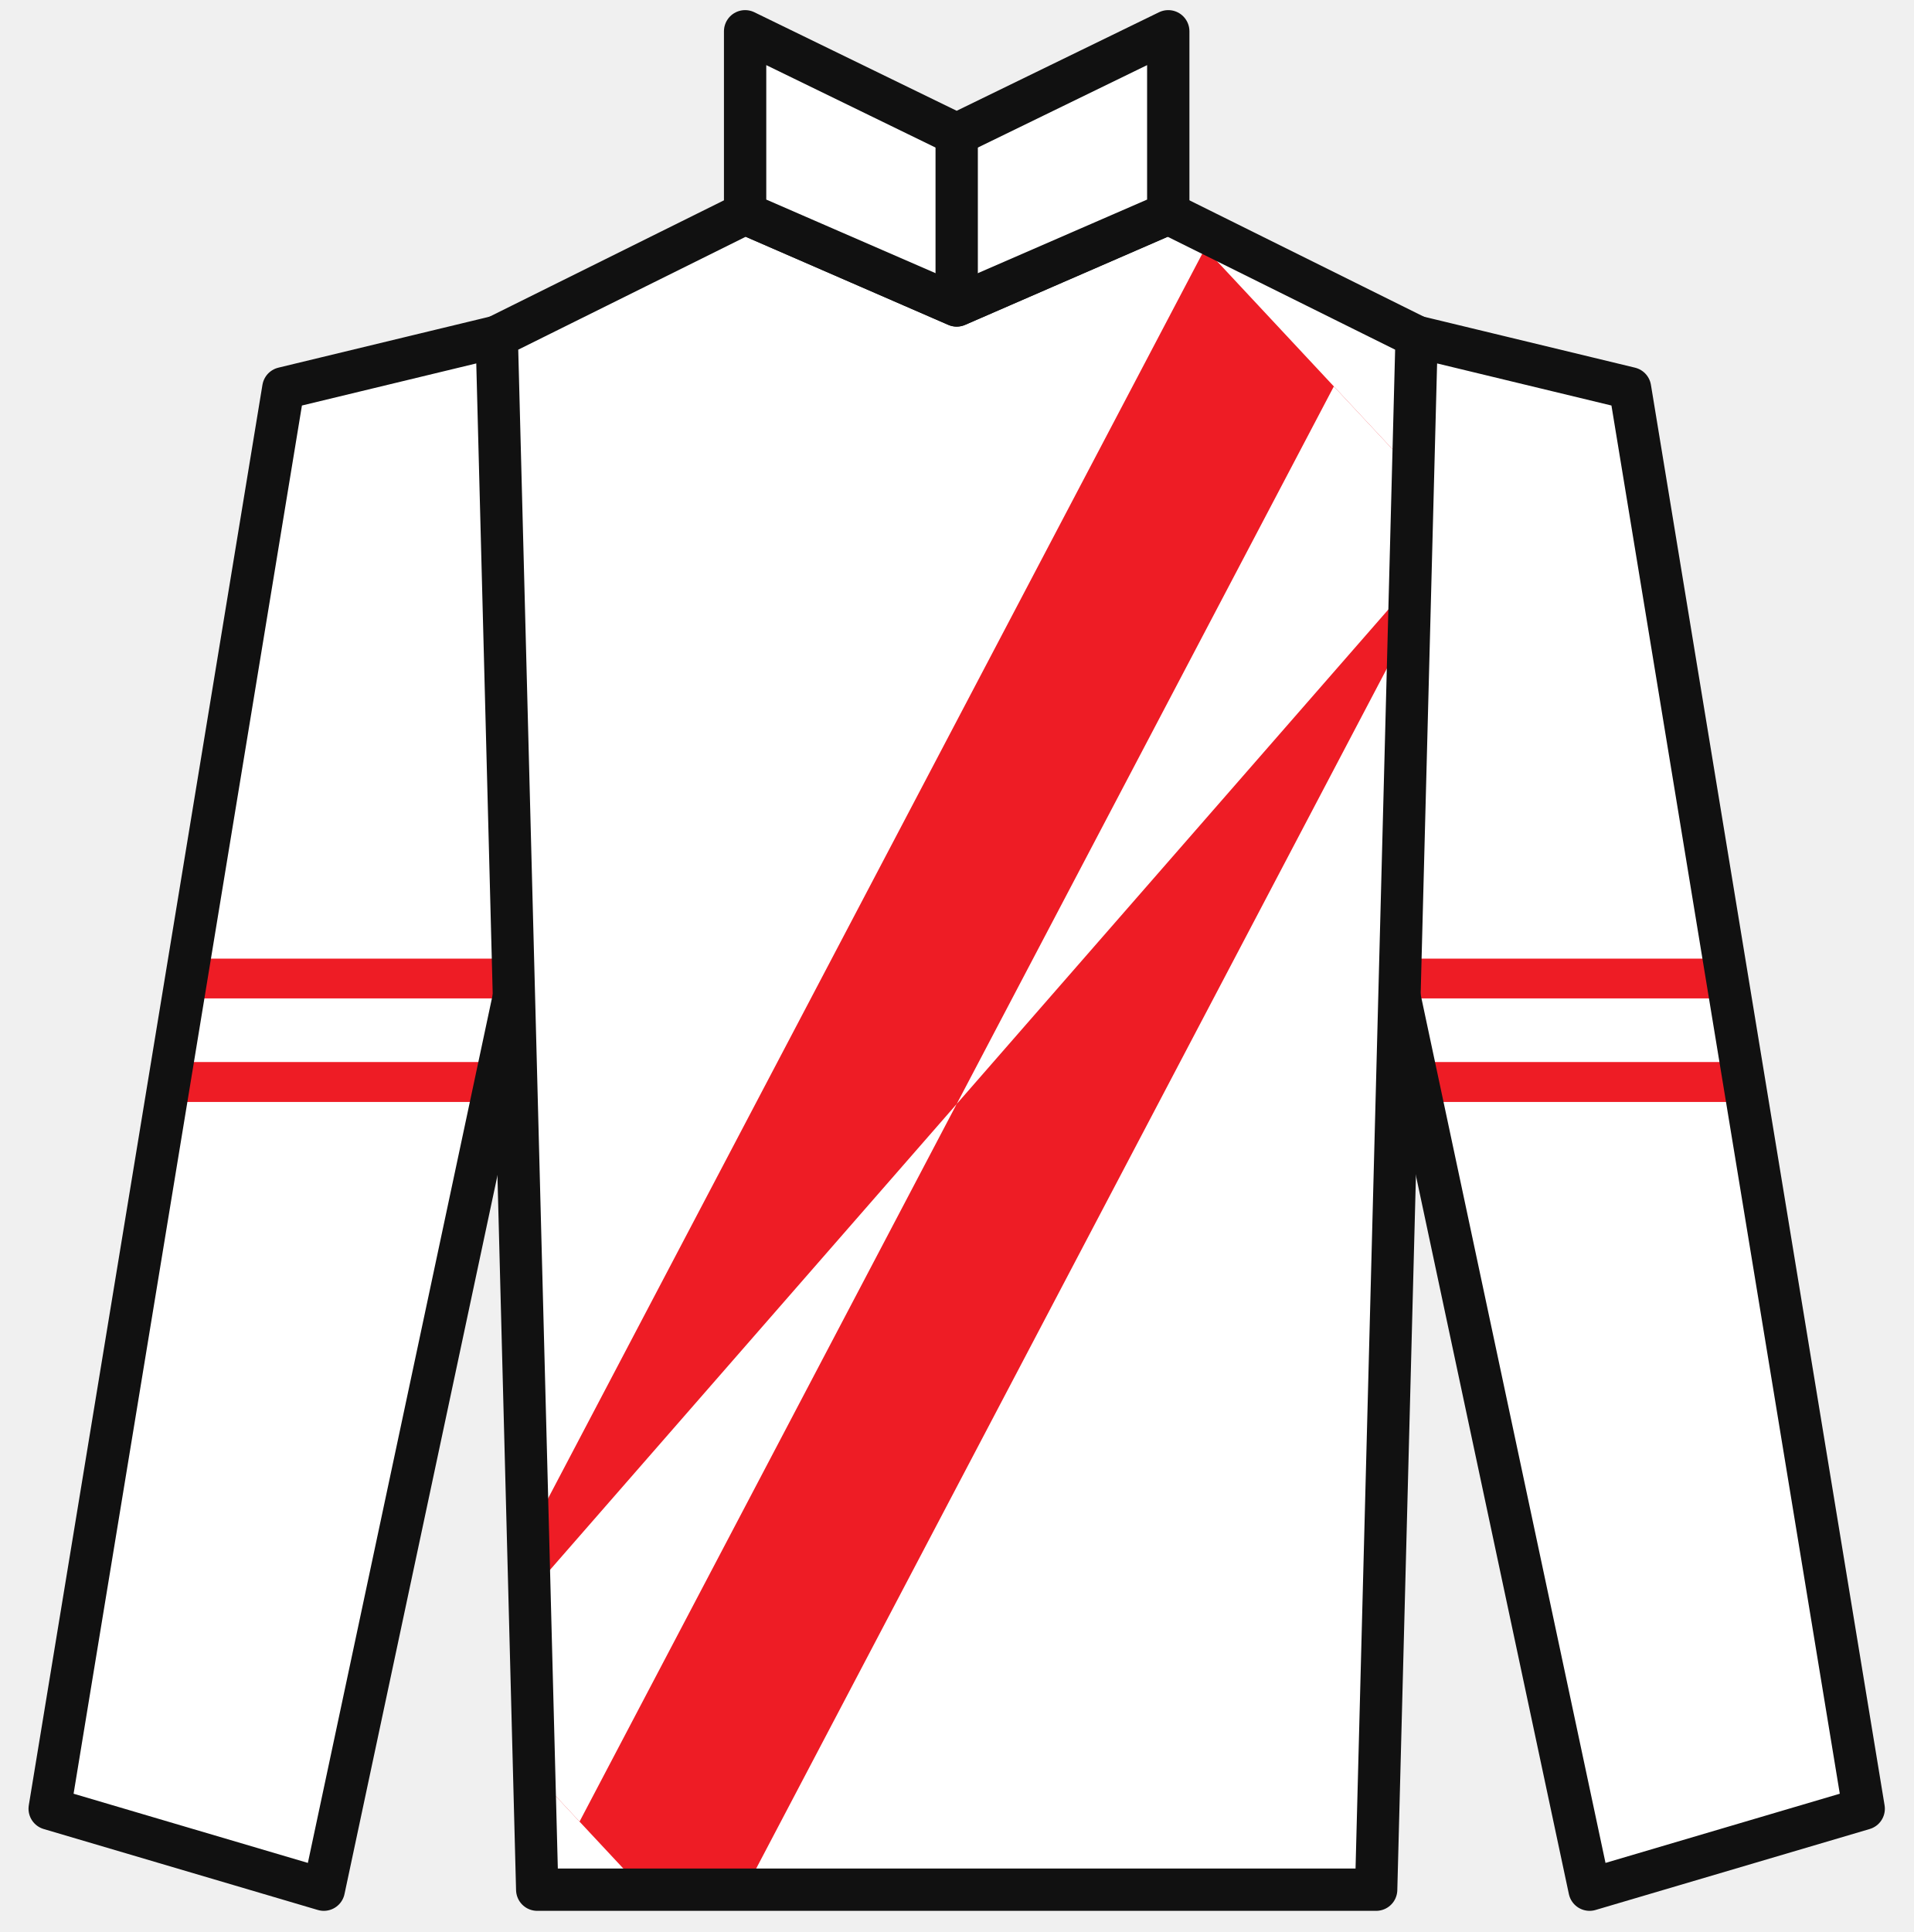
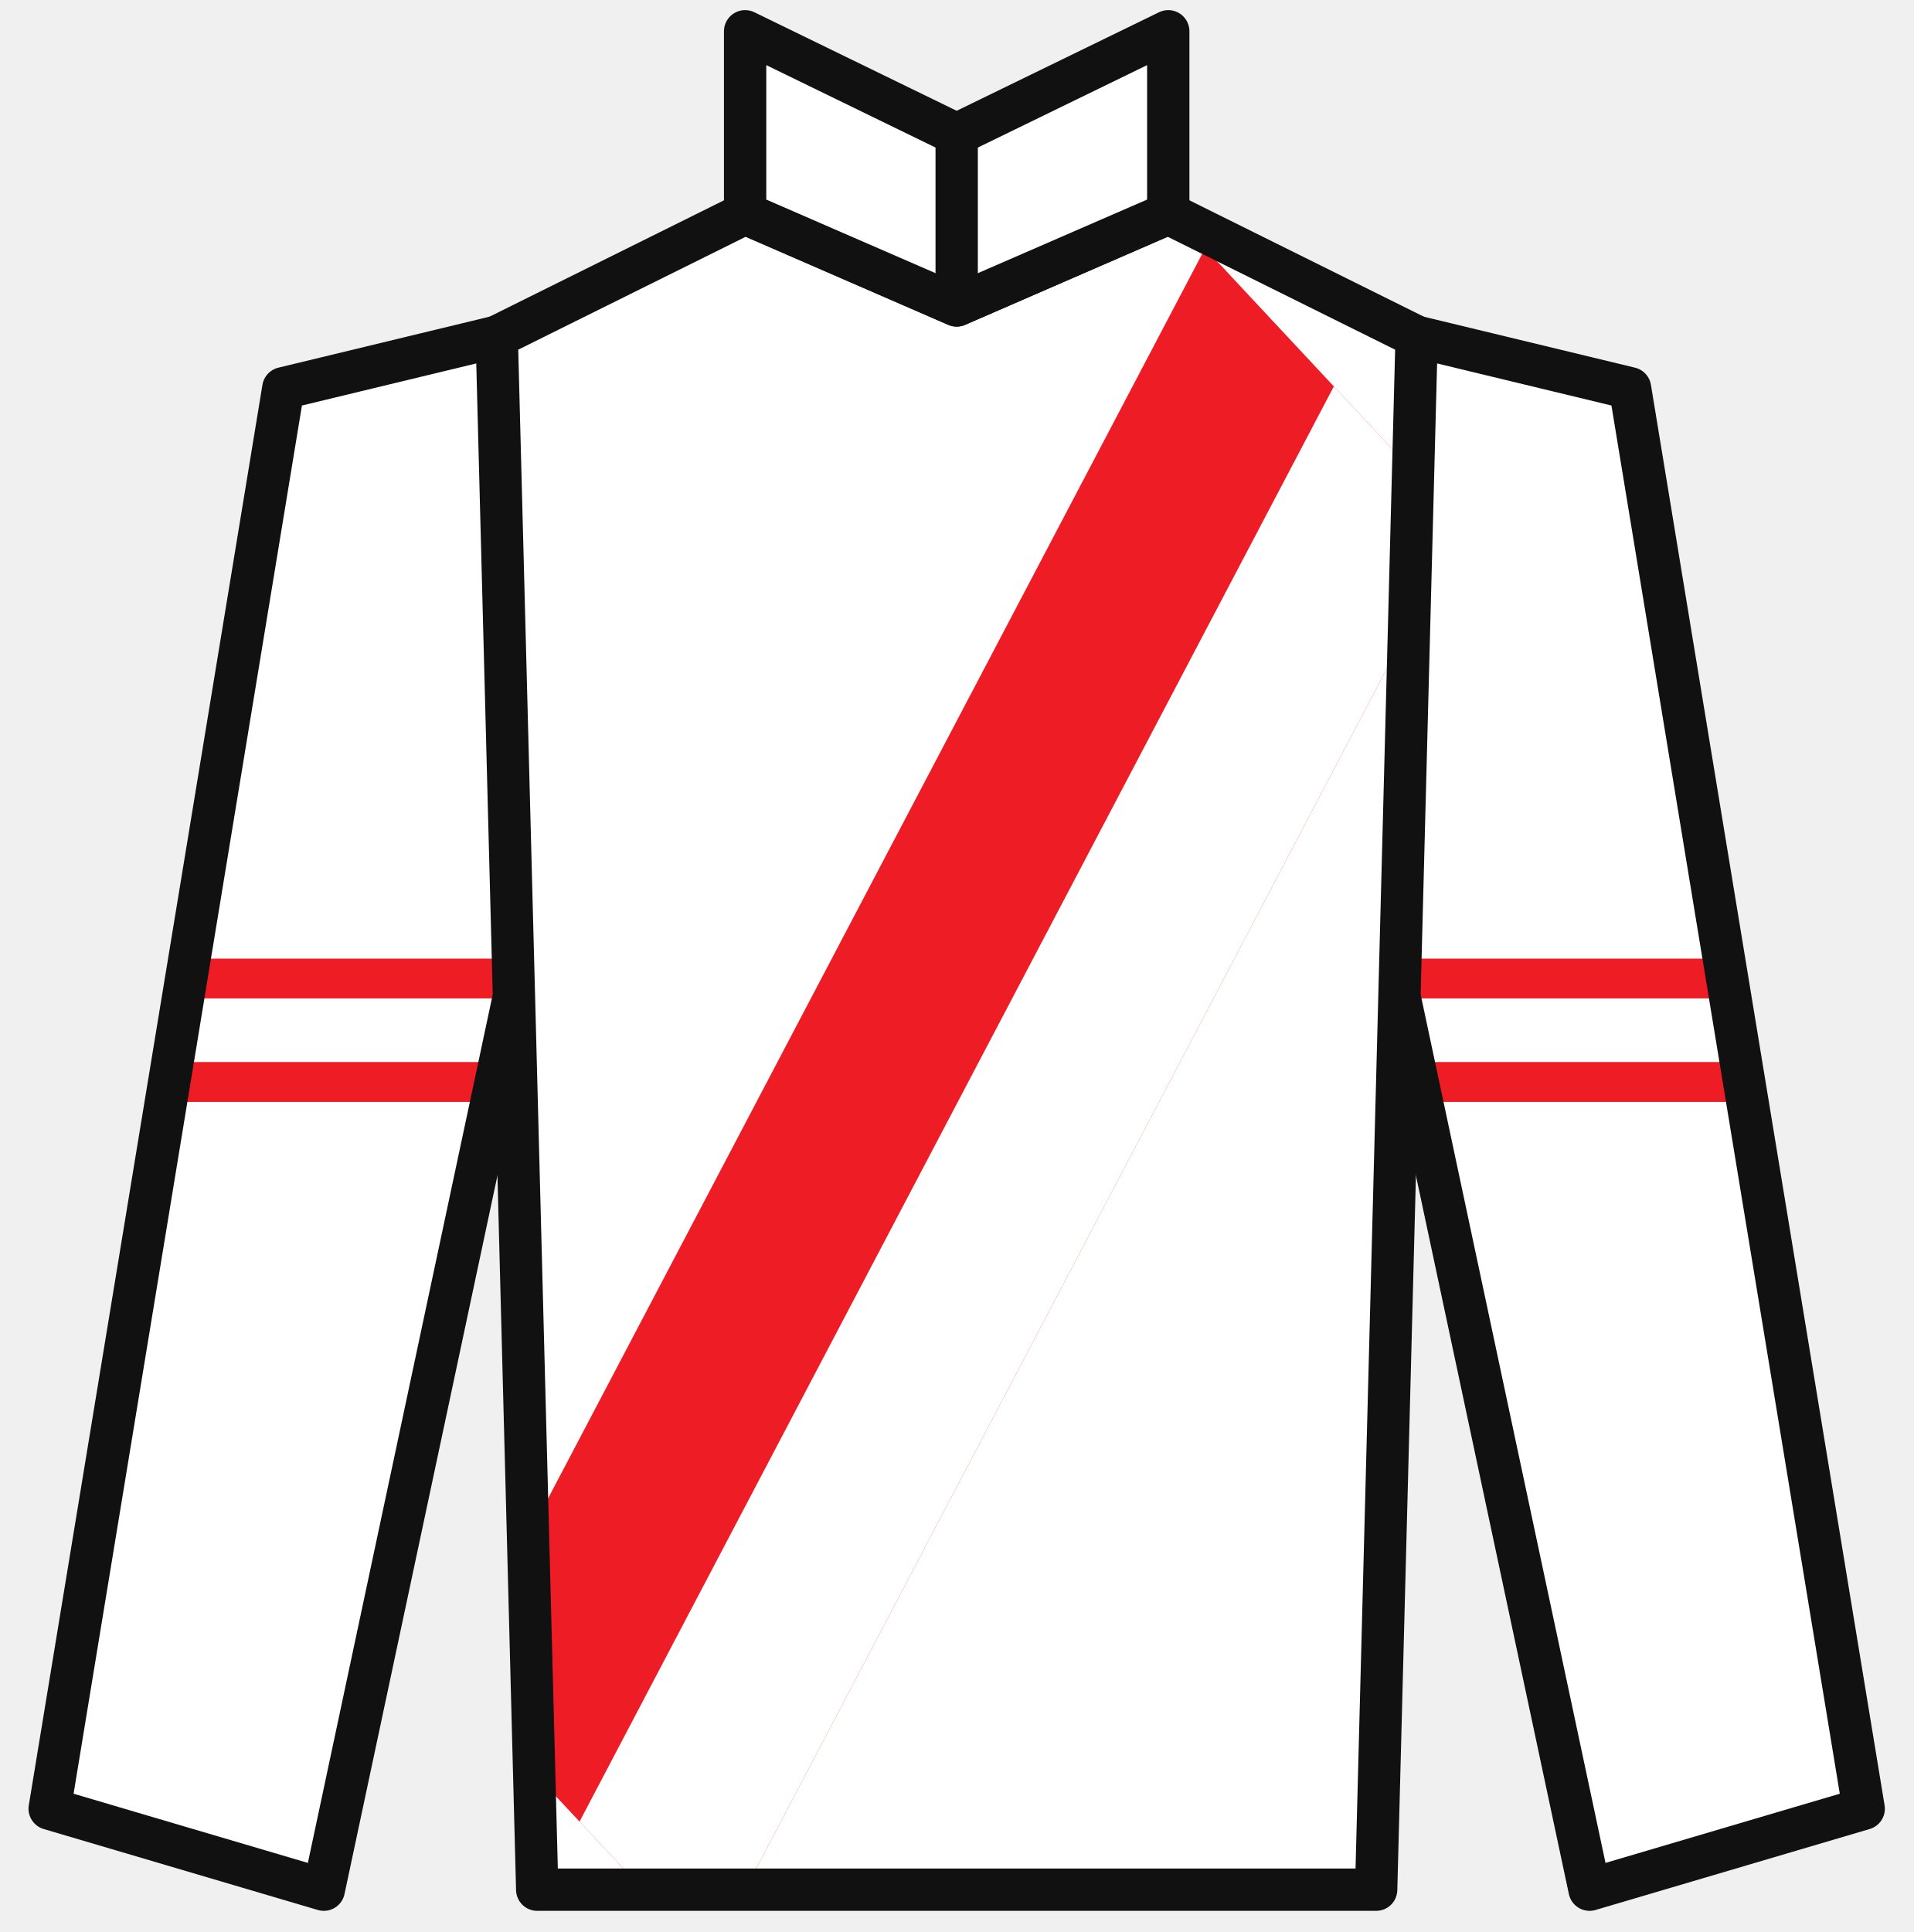
<svg xmlns="http://www.w3.org/2000/svg" class="trikot" viewBox="-1.5 -0.5 104 105" aria-hidden="true">
  <clipPath id="d1591742al">
    <path d="M25.5,17.8 L13.9,20.6 L1.2,97.8 L16.1,102.2 L27,51 Z" />
  </clipPath>
  <g clip-path="url(#d1591742al)">
    <rect x="0" y="17" width="28" height="86.5" fill="#FFFFFF" />
    <rect x="0" y="51.6" width="28" height="7.79" fill="#EE1C25" />
    <rect x="0" y="53.76" width="28" height="3.46" fill="#FFFFFF" />
  </g>
  <path d="M25.5,17.8 L13.9,20.6 L1.2,97.8 L16.1,102.2 L27,51 Z" fill="none" stroke="#111111" stroke-width="2.3" stroke-linejoin="round" />
  <clipPath id="d1591742ar">
    <path d="M75.5,17.8 L87.1,20.6 L99.8,97.8 L84.9,102.2 L74,51 Z" />
  </clipPath>
  <g clip-path="url(#d1591742ar)">
    <rect x="73" y="17" width="28" height="86.5" fill="#FFFFFF" />
    <rect x="73" y="51.6" width="28" height="7.79" fill="#EE1C25" />
    <rect x="73" y="53.76" width="28" height="3.46" fill="#FFFFFF" />
  </g>
  <path d="M75.5,17.8 L87.1,20.6 L99.8,97.8 L84.9,102.2 L74,51 Z" fill="none" stroke="#111111" stroke-width="2.3" stroke-linejoin="round" />
  <clipPath id="d1591742k">
    <path d="M25.5,17.8 L39,11.1 L50.5,16.1 L62,11.1 L75.5,17.8 L73.3,102.2 L27.7,102.2 Z" />
  </clipPath>
  <g clip-path="url(#d1591742k)">
    <rect x="25" y="10" width="51" height="93" fill="#FFFFFF" />
    <polygon points="78.0,28.0 64.0,13.0 23.0,91.0 37.0,106.0" fill="#EE1C25" />
-     <polygon points="78.0,28.0 71.0,20.5 30.0,98.5 23.0,91.0" fill="#FFFFFF" />
+     <polygon points="78.0,28.0 71.0,20.5 30.0,98.5 37.0,106.0" fill="#FFFFFF" />
  </g>
  <path d="M25.5,17.8 L39,11.1 L50.5,16.1 L62,11.1 L75.5,17.8 L73.3,102.2 L27.7,102.2 Z" fill="none" stroke="#111111" stroke-width="2.3" stroke-linejoin="round" />
  <path d="M39,1.2 L50.5,6.8 L62,1.2 L62,11.1 L50.5,16.1 L39,11.1 Z" fill="#FFFFFF" stroke="#111111" stroke-width="2.3" stroke-linejoin="round" />
  <path d="M50.5,6.8 L50.5,16.1" fill="none" stroke="#111111" stroke-width="2.3" />
</svg>
